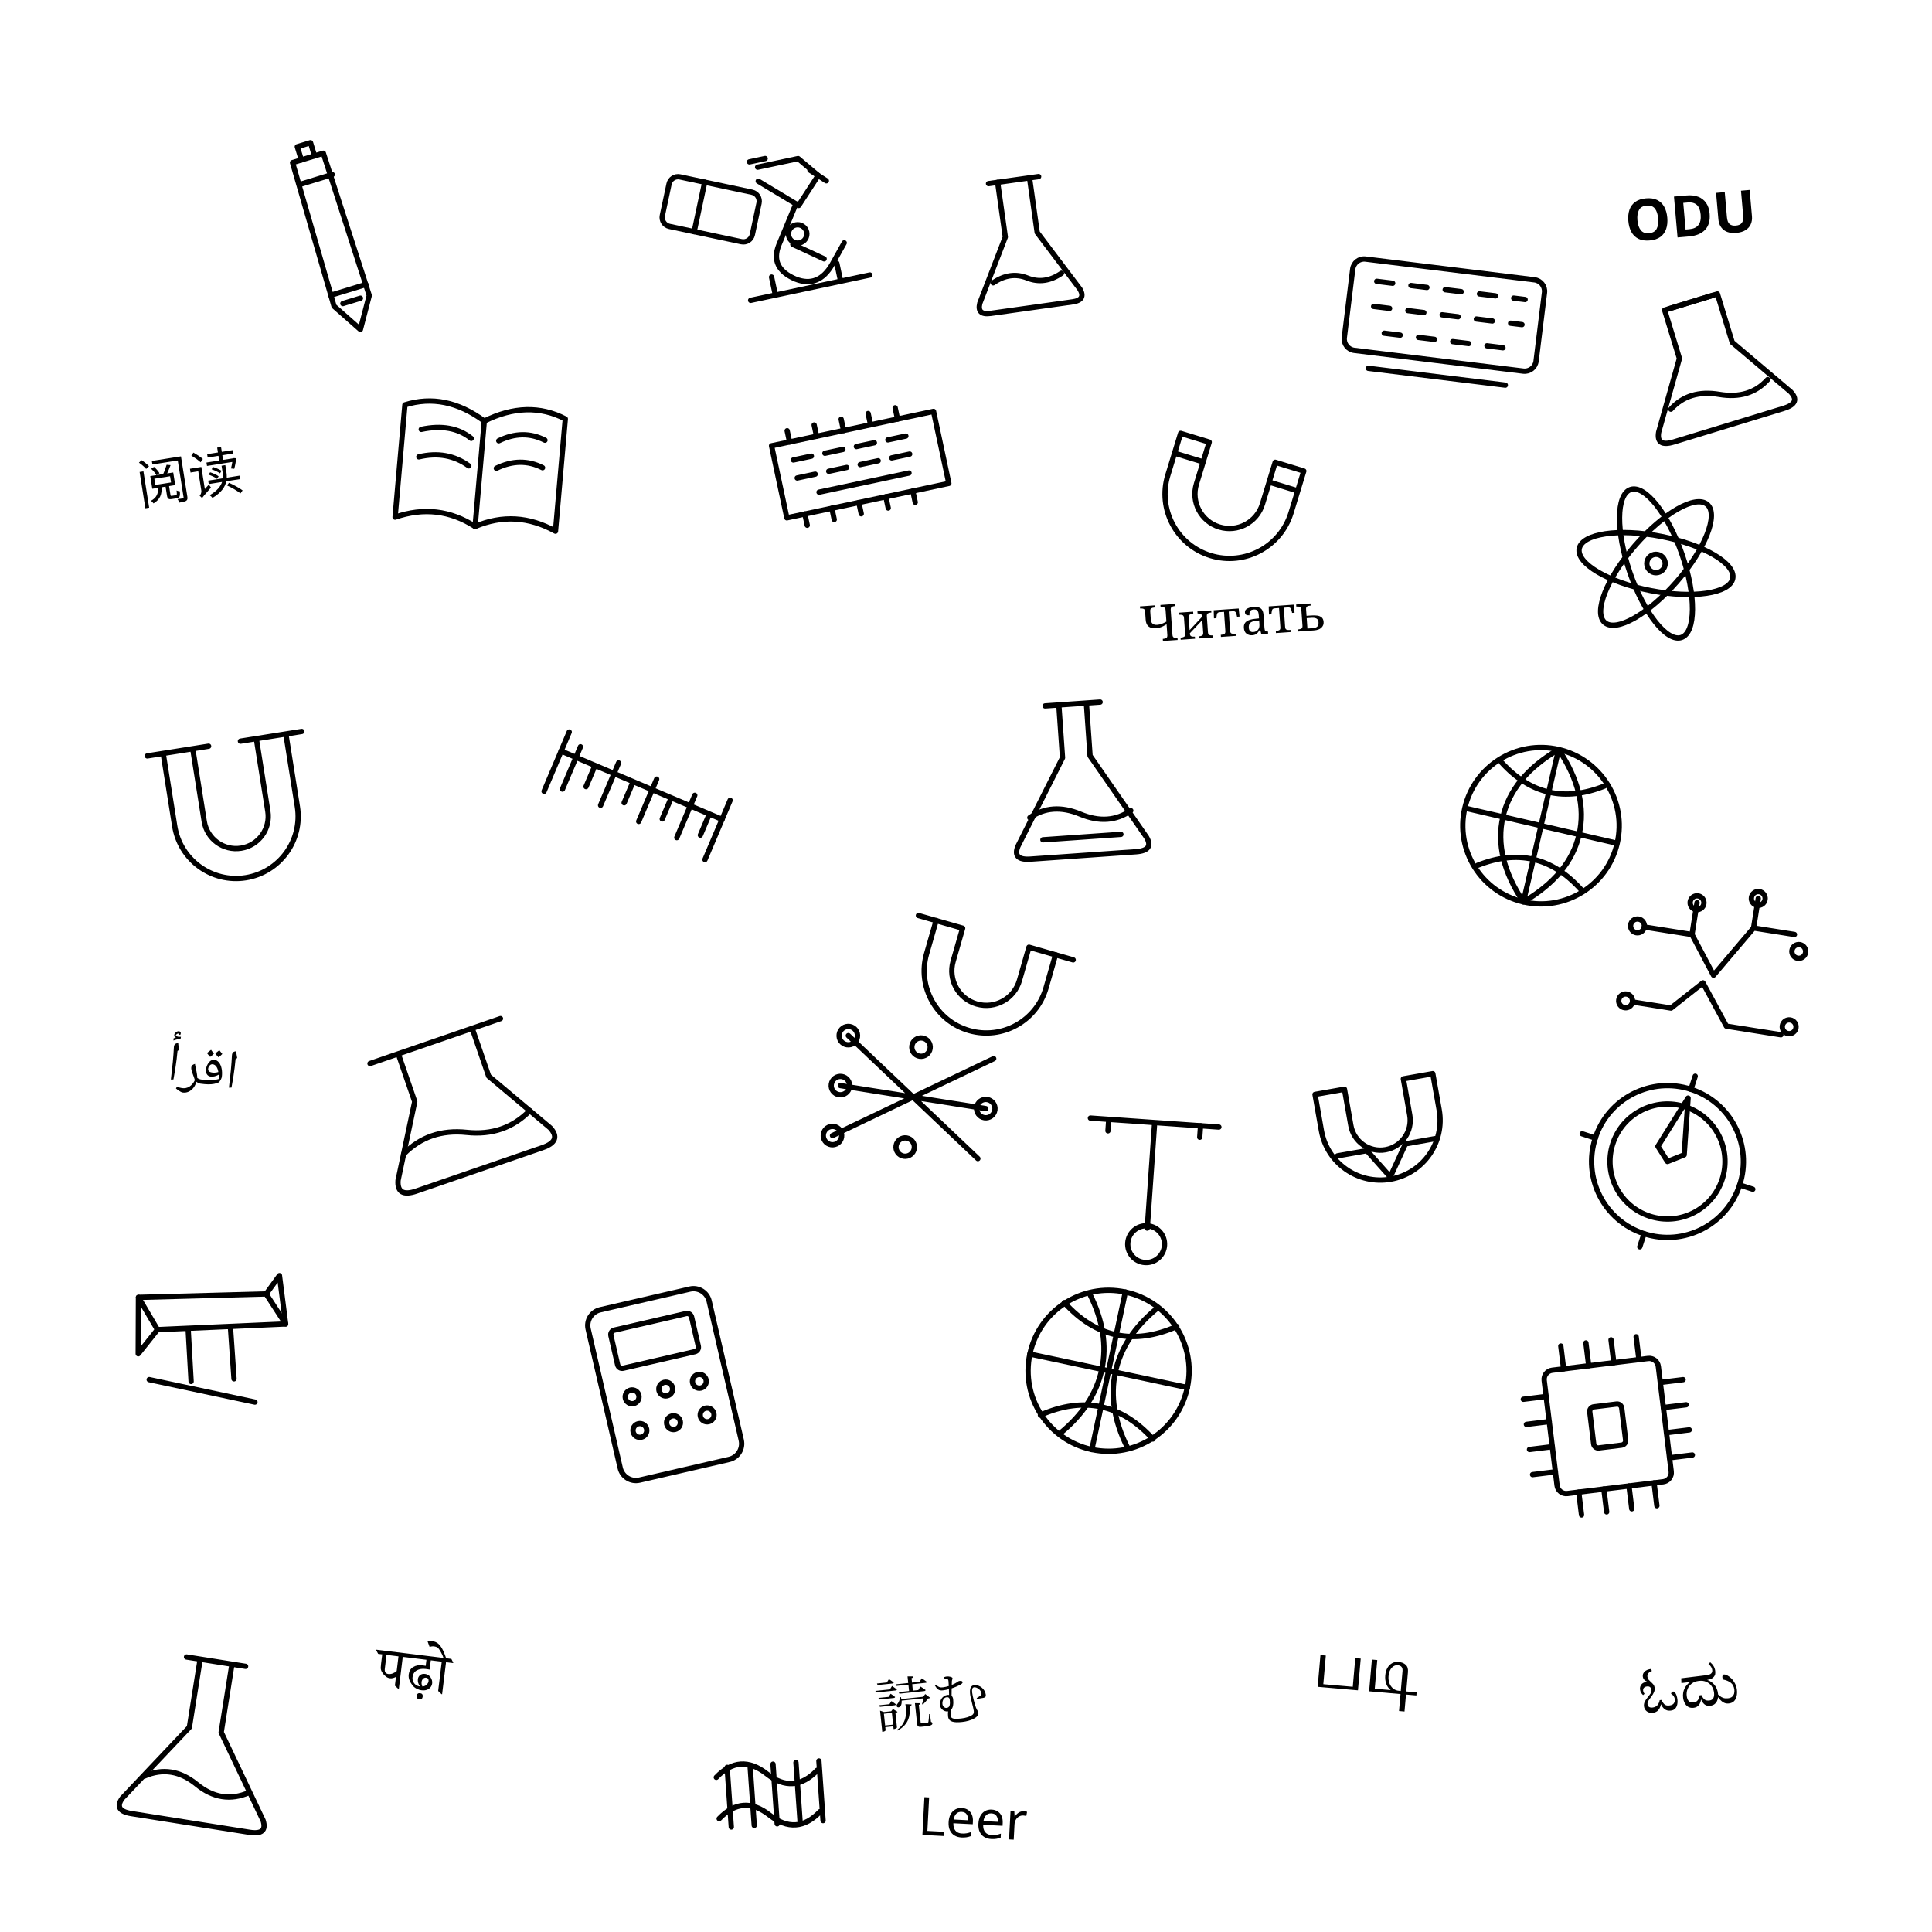
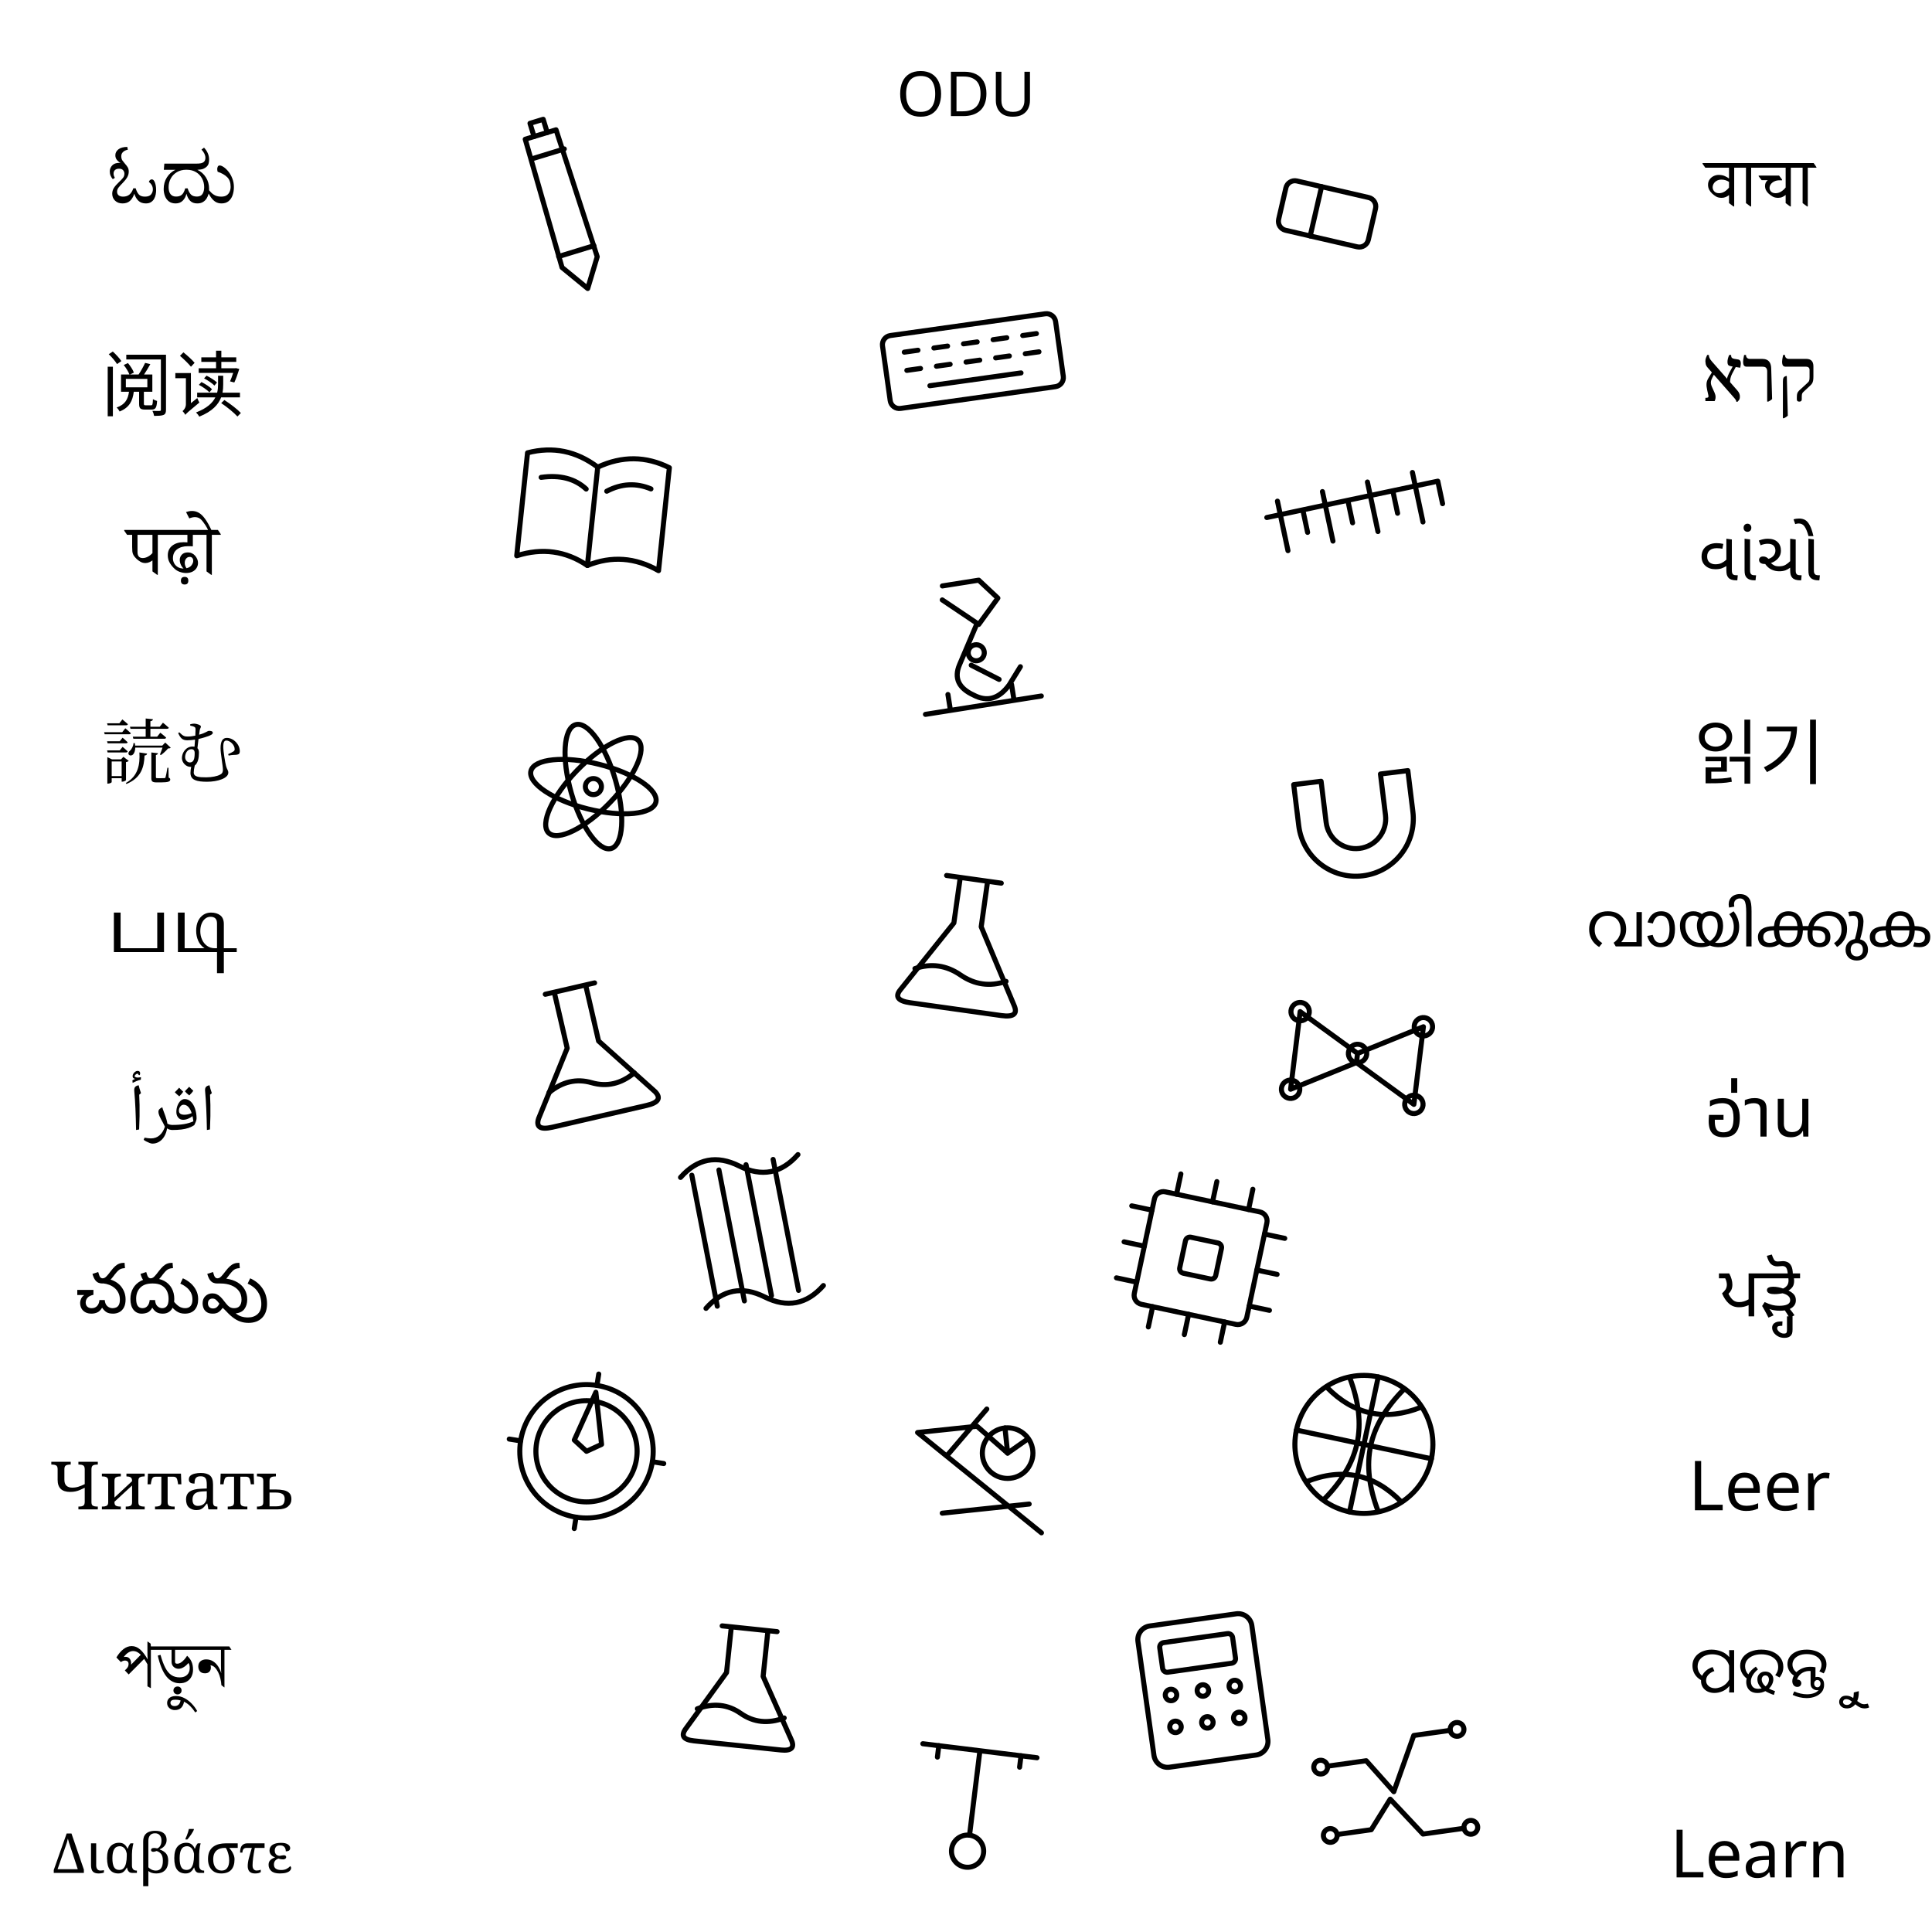
<svg xmlns="http://www.w3.org/2000/svg" width="840" height="840" viewBox="0 0 840 840">
-   <g fill="none" stroke="#000" stroke-width="2.3" stroke-linecap="round" stroke-linejoin="round">
-     <g transform="translate(145 105) rotate(-17)">
-       <path d="M-7 -38L7 -38L8 27L0 40L-8 27Z" />
-       <path d="M-7 -28H8M-8 22H8M-4 27H4" />
-       <path d="M-3 -38V-44H3V-38" />
+   <g fill="none" stroke="#000" stroke-width="2.2" stroke-linecap="round" stroke-linejoin="round">
+     <g transform="translate(245 91) rotate(-17)">
+       <path d="M-7 -34L7 -34L8 24L0 36L-8 24Z" />
+       <path d="M-7 -25H8M-8 19H8M-3 -34V-40H3V-34" />
    </g>
-     <g transform="translate(309 91) rotate(12)">
+     <g transform="translate(577 93) rotate(13)">
      <rect x="-20" y="-11" width="40" height="22" rx="4" />
      <path d="M-5 -11V11" />
    </g>
-     <g transform="translate(445 109) rotate(-8)">
-       <path d="M-7 -31V-7L-22 20Q-24 25 -18 25H18Q24 25 22 20L7 -7V-31" />
-       <path d="M-11 -31H11M-15 12Q-7 8 0 12T15 12" />
+     <g transform="translate(423 157) rotate(-8)">
+       <rect x="-38" y="-16" width="76" height="32" rx="4" />
+       <path d="M-29 -8H-23M-16 -8H-10M-3 -8H3M10 -8H16M23 -8H29M-29 0H-23M-16 0H-10M-3 0H3M10 0H16M23 0H29M-20 8H20" />
    </g>
-     <g transform="translate(628 137) rotate(7)">
-       <rect x="-42" y="-20" width="84" height="40" rx="5" />
-       <path d="M-31 -11H-24M-16 -11H-9M-1 -11H6M14 -11H21M29 -11H34M-31 0H-24M-16 0H-9M-1 0H6M14 0H21M29 0H34M-25 11H-18M-10 11H-3M5 11H12M20 11H27" />
-       <path d="M-30 27H30" />
+     <g transform="translate(258 221) rotate(6)">
+       <path d="M-31 -21Q-15 -27 0 -18Q15 -27 31 -21V24Q15 17 0 25Q-15 17 -31 24Z" />
+       <path d="M0 -18V25M-24 -11Q-12 -14 -4 -8M5 -8Q14 -14 24 -11" />
    </g>
-     <g transform="translate(735 93) rotate(-5)" fill="#000" stroke="none">
-       <text text-anchor="middle" dominant-baseline="central" font-size="25" font-weight="600" font-family="Avenir Next, Avenir, Segoe UI, sans-serif">ODU</text>
+     <g transform="translate(589 222) rotate(-12)">
+       <path d="M-38 -5H38M-32 -11V11M-22 -5V5M-12 -11V11M-2 -5V5M8 -11V11M18 -5V5M28 -11V11M38 -5V5" />
    </g>
-     <g transform="translate(209 201) rotate(5)">
-       <path d="M-35 -22Q-18 -29 0 -18Q18 -29 35 -22V27Q17 19 0 28Q-17 19 -35 27Z" />
-       <path d="M0 -18V28M-27 -12Q-14 -16 -5 -10M7 -10Q17 -16 27 -12M-27 0Q-15 -4 -5 2M7 2Q17 -4 27 0" />
+     <g transform="translate(423 281) rotate(-9)">
+       <path d="M-9 -28H7L14 -19L4 -9L-10 -22M3 -9L-7 7Q-12 15 -3 21Q5 27 13 19L19 12M-2 8L9 16M-25 26H26M-14 19V26M14 19V26" />
+       <circle cx="1" cy="3" r="3.5" />
    </g>
-     <g transform="translate(374 202) rotate(-12)">
-       <path d="M-36 -16H36V16H-36Z" />
-       <path d="M-28 -8H-20M-14 -8H-6M0 -8H8M14 -8H22M-28 0H-20M-14 0H-6M0 0H8M14 0H22M-20 8H20" />
-       <path d="M-28 -16V-21M-16 -16V-21M-4 -16V-21M8 -16V-21M20 -16V-21M-28 16V21M-16 16V21M-4 16V21M8 16V21M20 16V21" />
+     <g transform="translate(258 342) rotate(14)">
+       <ellipse rx="28" ry="10" />
+       <ellipse rx="28" ry="10" transform="rotate(60)" />
+       <ellipse rx="28" ry="10" transform="rotate(120)" />
+       <circle r="3.5" />
    </g>
-     <g transform="translate(345 98) rotate(-12)">
-       <path d="M-10 -28H8L15 -19L4 -8L-11 -22M3 -9L-8 7Q-14 16 -4 23Q5 29 13 20L20 12M-2 8L10 17M-25 28H28M-14 20V28M15 20V28" />
-       <path d="M-13 -31H-6M12 -22L18 -16" />
-       <circle cx="1" cy="4" r="4" />
+     <g transform="translate(589 352) rotate(-7)">
+       <path d="M-25 -14V4A25 25 0 0 0 25 4V-14M-13 -14V4A13 13 0 0 0 13 4V-14M-25 -14H-13M13 -14H25" />
    </g>
-     <g transform="translate(536 210) rotate(17)">
-       <path d="M-28 -14V5A28 28 0 0 0 28 5V-14M-15 -14V5A15 15 0 0 0 15 5V-14M-28 -14H-15M15 -14H28M-28 -5H-15M15 -5H28" />
+     <g transform="translate(419 414) rotate(8)">
+       <path d="M-6 -32V-12L-25 20Q-28 25 -20 25H20Q28 25 25 20L6 -12V-32M-12 -32H12" />
+       <path d="M-20 10Q-10 5 0 10T20 10" />
    </g>
-     <g transform="translate(720 245) rotate(11)">
-       <ellipse rx="34" ry="12" />
-       <ellipse rx="34" ry="12" transform="rotate(60)" />
-       <ellipse rx="34" ry="12" transform="rotate(120)" />
-       <circle r="4" />
+     <g transform="translate(255 461) rotate(-13)">
+       <path d="M-11 -32H11M-7 -32V-7L-26 20Q-29 25 -21 25H21Q29 25 26 20L7 -7V-32" />
+       <path d="M-19 10Q-9 5 0 10T19 10" />
    </g>
-     <g transform="translate(102 351) rotate(-9)">
-       <path d="M-27 -28V4A27 27 0 0 0 27 4V-28M-14 -28V4A14 14 0 0 0 14 4V-28M-34 -28H-7M7 -28H34" />
+     <g transform="translate(590 460) rotate(7)">
+       <path d="M-27 -17L0 -2L27 -17M-27 -17V17L0 2M0 -2V2L27 17V-17M-27 17L0 2" />
+       <circle cx="-27" cy="-17" r="4" />
+       <circle cx="-27" cy="17" r="4" />
+       <circle cx="0" cy="-2" r="4" />
+       <circle cx="27" cy="-17" r="4" />
+       <circle cx="27" cy="17" r="4" />
    </g>
-     <g transform="translate(277 346) rotate(23)">
-       <path d="M-38 -5H38M-31 -10V10M-22 -5V5M-13 -10V10M-4 -5V5M5 -10V10M14 -5V5M23 -10V10M32 -5V5" />
-       <path d="M-38 -14V14M38 -14V14" />
+     <g transform="translate(324 536) rotate(-11)">
+       <path d="M-23 -29Q-10 -39 3 -29T29 -29M-23 29Q-10 19 3 29T29 29M-18 -29V29M-6 -29V29M6 -29V29M18 -29V29" />
    </g>
-     <g transform="translate(469 344) rotate(-4)">
-       <path d="M-6 -38V-15L-28 22Q-31 28 -23 28H23Q31 28 28 22L6 -15V-38M-12 -38H12" />
-       <path d="M-22 10Q-12 4 0 10T22 10M-17 20H17" />
+     <g transform="translate(522 547) rotate(12)">
+       <rect x="-25" y="-25" width="50" height="50" rx="4" />
+       <rect x="-8" y="-8" width="16" height="16" rx="2" />
+       <path d="M-16 -25V-34M0 -25V-34M16 -25V-34M-16 25V34M0 25V34M16 25V34M-25 -16H-34M-25 0H-34M-25 16H-34M25 -16H34M25 0H34M25 16H34" />
    </g>
-     <g transform="translate(670 359) rotate(13)">
-       <circle r="34" />
-       <path d="M0 -33V33M-33 0H33M-23 -23Q0 -7 23 -23M-23 23Q0 7 23 23" />
-       <path d="M0 -34Q-17 -18 -17 0T0 34M0 -34Q17 -18 17 0T0 34" />
+     <g transform="translate(255 631) rotate(9)">
+       <circle r="29" />
+       <circle r="22" />
+       <path d="M0 -26L6 -4L0 0L-6 -4Z M0 -34V-29M34 0H29M0 34V29M-34 0H-29" />
    </g>
-     <g transform="translate(199 481) rotate(-19)">
-       <path d="M-30 -30H30M-17 -30V-8L-35 22Q-38 29 -29 29H29Q38 29 35 22L17 -8V-30M-21 -30H21" />
-       <path d="M-29 12Q-15 5 0 12T29 12" />
+     <g transform="translate(427 641) rotate(-6)">
+       <path d="M-26 -21H0L12 -8M-26 -21L-9 -4M-9 -4L7 12M7 12L23 28M-14 -10L5 -28M-19 15H19" />
+       <circle cx="12" cy="-8" r="11" />
+       <path d="M12 -19V-8L21 -13" />
    </g>
-     <g transform="translate(397 477) rotate(9)">
-       <path d="M-32 -22L32 22M-32 0L32 0M-32 22L32 -22M-32 -22L0 0L32 22M-32 22L0 0L32 -22" />
-       <circle cx="-32" cy="-22" r="4" />
-       <circle cx="-32" r="4" />
-       <circle cx="-32" cy="22" r="4" />
-       <circle cx="0" cy="-22" r="4" />
-       <circle cx="0" cy="22" r="4" />
-       <circle cx="32" r="4" />
+     <g transform="translate(593 628) rotate(12)">
+       <circle r="30" />
+       <path d="M-30 0H30M0 -30V30M-21 -21Q0 -7 21 -21M-21 21Q0 7 21 21M-12 -27Q-3 -13 -3 0T-12 27M12 -27Q3 -13 3 0T12 27" />
    </g>
-     <g transform="translate(601 492) rotate(-10)">
-       <path d="M-26 -21V-5A26 26 0 0 0 26 -5V-21M-13 -21V-5A13 13 0 0 0 13 -5V-21M-26 -21H-13M13 -21H26" />
-       <path d="M-21 7H-8L0 20L9 7H22" />
+     <g transform="translate(323 736) rotate(6)">
+       <path d="M-8 -28V-8L-23 18Q-26 23 -19 23H19Q26 23 23 18L8 -8V-28M-12 -28H12" />
+       <path d="M-19 9Q-9 4 0 9T19 9" />
    </g>
-     <g transform="translate(500 517) rotate(4)">
-       <path d="M-28 -29H28M0 -29V17" />
-       <circle cx="0" cy="24" r="8" />
-       <path d="M-20 -29V-24M20 -29V-24" />
+     <g transform="translate(523 735) rotate(-8)">
+       <rect x="-25" y="-31" width="50" height="62" rx="6" />
+       <rect x="-16" y="-23" width="32" height="13" rx="2" />
+       <circle cx="-14" cy="0" r="2.5" />
+       <circle cy="0" r="2.5" />
+       <circle cx="14" cy="0" r="2.5" />
+       <circle cx="-14" cy="14" r="2.5" />
+       <circle cy="14" r="2.5" />
+       <circle cx="14" cy="14" r="2.5" />
    </g>
-     <g transform="translate(725 505) rotate(18)">
-       <circle r="33" />
-       <circle r="25" />
-       <path d="M0 -29L6 -5L0 0L-6 -5Z" />
-       <path d="M0 -39V-33M39 0H33M0 39V33M-39 0H-33" />
+     <g transform="translate(423 786) rotate(7)">
+       <path d="M-25 -25H25M0 -25V12" />
+       <circle cy="19" r="7" />
+       <path d="M-18 -25V-20M18 -25V-20" />
    </g>
-     <g transform="translate(92 578) rotate(12)">
-       <path d="M-34 -7L20 -20L31 -9L-23 5Z" />
-       <path d="M-23 5L-29 17L-34 -7M20 -20L24 -29L31 -9M-10 2L-4 24M8 -2L14 19M-22 27H25" />
-     </g>
-     <g transform="translate(289 602) rotate(-13)">
-       <rect x="-27" y="-38" width="54" height="76" rx="7" />
-       <rect x="-18" y="-28" width="36" height="17" rx="2" />
-       <circle cx="-15" cy="2" r="3" />
-       <circle cy="2" r="3" />
-       <circle cx="15" cy="2" r="3" />
-       <circle cx="-15" cy="17" r="3" />
-       <circle cy="17" r="3" />
-       <circle cx="15" cy="17" r="3" />
-     </g>
-     <g transform="translate(482 596) rotate(12)">
-       <circle r="35" />
-       <path d="M-35 0H35M0 -35V35M-25 -25Q0 -7 25 -25M-25 25Q0 7 25 25" />
-       <path d="M-15 -31Q-3 -16 -3 0T-15 31M15 -31Q3 -16 3 0T15 31" />
-     </g>
-     <g transform="translate(699 620) rotate(-7)">
-       <rect x="-25" y="-27" width="50" height="54" rx="4" />
-       <rect x="-7" y="-9" width="14" height="18" rx="2" />
-       <path d="M-16 -27V-37M-5 -27V-37M6 -27V-37M17 -27V-37M-16 27V37M-5 27V37M6 27V37M17 27V37M-25 -16H-35M-25 -5H-35M-25 6H-35M-25 17H-35M25 -16H35M25 -5H35M25 6H35M25 17H35" />
-     </g>
-     <g transform="translate(179 731) rotate(7)" fill="#000" stroke="none">
-       <text text-anchor="middle" dominant-baseline="central" font-size="25" font-weight="500" font-family="Noto Serif Devanagari, Nirmala UI, serif">पढ़ो</text>
-     </g>
-     <g transform="translate(405 738) rotate(-6)" fill="#000" stroke="none">
-       <text text-anchor="middle" dominant-baseline="central" font-size="25" font-weight="500" font-family="Noto Serif JP, Yu Mincho, serif" xml:lang="ja">読む</text>
-     </g>
-     <g transform="translate(594 728) rotate(5)" fill="#000" stroke="none">
-       <text text-anchor="middle" dominant-baseline="central" font-size="25" font-weight="500" font-family="Noto Serif Tamil, Latha, sans-serif" xml:lang="ta">படி</text>
-     </g>
-     <g transform="translate(735 740) rotate(-7)" fill="#000" stroke="none">
-       <text text-anchor="middle" dominant-baseline="central" font-size="24" font-weight="500" font-family="Noto Serif Kannada, Nirmala UI, sans-serif" xml:lang="kn">ಓದು</text>
-     </g>
-     <g transform="translate(82 206) rotate(-9)" fill="#000" stroke="none">
-       <text text-anchor="middle" dominant-baseline="central" font-size="23" font-weight="500" font-family="Noto Serif SC, Songti SC, serif" xml:lang="zh">阅读</text>
-     </g>
-     <g transform="translate(88 466) rotate(8)" fill="#000" stroke="none">
-       <text text-anchor="middle" dominant-baseline="central" font-size="24" font-weight="500" font-family="Noto Naskh Arabic, Geeza Pro, serif" direction="rtl" unicode-bidi="plaintext" xml:lang="ar">اقرأ</text>
-     </g>
-     <g transform="translate(423 790) rotate(3)" fill="#000" stroke="none">
-       <text text-anchor="middle" dominant-baseline="central" font-size="23" font-weight="500" font-family="Avenir Next, Avenir, Segoe UI, sans-serif">Leer</text>
-     </g>
-     <g transform="translate(536 268) rotate(-4)" fill="#000" stroke="none">
-       <text text-anchor="middle" dominant-baseline="central" font-size="22" font-weight="500" font-family="serif">Читать</text>
-     </g>
-     <g transform="translate(744 160) rotate(-17)">
-       <path d="M-12 -30H12V-8L30 20Q33 26 25 26H-25Q-33 26 -30 20L-12 -8Z" />
-       <path d="M-10 -30H10M-22 12Q-12 6 0 12T22 12" />
-     </g>
-     <g transform="translate(428 425) rotate(16)">
-       <path d="M-27 -18V-3A27 27 0 0 0 27 -3V-18M-15 -18V-3A15 15 0 0 0 15 -3V-18M-27 -18H-15M15 -18H27" />
-       <path d="M-35 -18H-27M27 -18H35" />
-     </g>
-     <g transform="translate(337 780) rotate(-4)">
-       <path d="M-25 -9Q-14 -19 -3 -9T19 -9M-25 9Q-14 -1 -3 9T19 9" />
-       <path d="M-20 -13L-20 13M-10 -13L-10 13M0 -13V13M10 -13V13M20 -13V13" />
-     </g>
-     <g transform="translate(88 760) rotate(9)">
-       <path d="M-13 -38H13M-7 -38V-8L-31 27Q-34 33 -26 33H26Q34 33 31 27L7 -8V-38M-12 -38H12" />
-       <path d="M-23 16Q-12 9 0 16T23 16" />
-     </g>
-     <g transform="translate(745 424) rotate(9)">
-       <path d="M-33 -16H-12L0 0L14 -23H32M-33 17H-16L-4 4L9 21H33M-12 -16V-30M14 -23V-36" />
-       <circle cx="-36" cy="-16" r="3" />
-       <circle cx="-36" cy="17" r="3" />
-       <circle cx="35" cy="-16" r="3" />
-       <circle cx="36" cy="17" r="3" />
-       <circle cx="-12" cy="-30" r="3" />
-       <circle cx="14" cy="-36" r="3" />
+     <g transform="translate(606 779) rotate(-8)">
+       <path d="M-27 -15H-10L0 0L12 -23H28M-27 15H-12L-2 3L10 20H28" />
+       <circle cx="-30" cy="-15" r="3" />
+       <circle cx="-30" cy="15" r="3" />
+       <circle cx="31" cy="-23" r="3" />
+       <circle cx="31" cy="20" r="3" />
    </g>
  </g>
+   <g fill="#000" stroke="none" font-weight="500" text-anchor="middle" dominant-baseline="central">
+     <text x="75" y="85" font-size="31" font-family="Noto Serif Kannada, Noto Sans Kannada, Tunga, Nirmala UI, sans-serif" xml:lang="kn">ಓದು</text>
+     <text x="765" y="85" font-size="30" font-family="Noto Serif Devanagari, Noto Sans Devanagari, Nirmala UI, sans-serif" xml:lang="mr">वाचा</text>
+     <text x="75" y="165" font-size="31" font-family="Noto Serif SC, Noto Sans SC, Songti SC, serif" xml:lang="zh-Hans">阅读</text>
+     <text x="765" y="165" font-size="31" font-family="Noto Serif Hebrew, Noto Sans Hebrew, Arial, sans-serif" direction="rtl" unicode-bidi="plaintext" xml:lang="he">קרא</text>
+     <text x="75" y="245" font-size="31" font-family="Noto Serif Devanagari, Noto Sans Devanagari, Nirmala UI, sans-serif" xml:lang="hi">पढ़ो</text>
+     <text x="765" y="245" font-size="30" font-family="Noto Sans Gujarati, Gujarati Sangam MN, Shruti, Nirmala UI, sans-serif" xml:lang="gu">વાંચો</text>
+     <text x="75" y="325" font-size="31" font-family="Noto Serif JP, Yu Mincho, serif" xml:lang="ja">読む</text>
+     <text x="765" y="325" font-size="31" font-family="Noto Sans Korean, Noto Serif KR, Malgun Gothic, sans-serif" xml:lang="ko">읽기</text>
+     <text x="75" y="405" font-size="31" font-family="Noto Serif Tamil, Noto Sans Tamil, Latha, sans-serif" xml:lang="ta">படி</text>
+     <text x="765" y="405" font-size="27" font-family="Noto Sans Malayalam, Noto Serif Malayalam, Malayalam Sangam MN, Kartika, sans-serif" xml:lang="ml">വായിക്കുക</text>
+     <text x="75" y="485" font-size="29" font-family="Noto Naskh Arabic, Noto Sans Arabic, Geeza Pro, serif" direction="rtl" unicode-bidi="plaintext" xml:lang="ar">اقرأ</text>
+     <text x="765" y="485" font-size="30" font-family="Noto Sans Thai, Thonburi, Leelawadee UI, sans-serif" xml:lang="th">อ่าน</text>
+     <text x="75" y="565" font-size="30" font-family="Noto Sans Telugu, Telugu Sangam MN, Gautami, Nirmala UI, sans-serif" xml:lang="te">చదువు</text>
+     <text x="765" y="565" font-size="30" font-family="Noto Sans Gurmukhi, Noto Serif Gurmukhi, Gurmukhi MN, Raavi, sans-serif" xml:lang="pa">ਪੜ੍ਹੋ</text>
+     <text x="75" y="645" font-size="29" font-family="Noto Serif, Georgia, serif" xml:lang="ru">Читать</text>
+     <text x="765" y="645" font-size="30" font-family="Avenir Next, Avenir, Segoe UI, sans-serif" xml:lang="es">Leer</text>
+     <text x="75" y="725" font-size="28" font-family="Noto Serif Bengali, Noto Sans Bengali, Bangla Sangam MN, Vrinda, sans-serif" xml:lang="bn">পড়ুন</text>
+     <text x="765" y="725" font-size="28" font-family="Noto Sans Oriya, Oriya Sangam MN, Nirmala UI, sans-serif" xml:lang="or">ପଢନ୍ତୁ</text>
+     <text x="75" y="805" font-size="24" font-family="Noto Serif Greek, Noto Serif, Georgia, serif" xml:lang="el">Διαβάστε</text>
+     <text x="765" y="805" font-size="29" font-family="Avenir Next, Avenir, Segoe UI, sans-serif" xml:lang="en">Learn</text>
+     <text x="420" y="40" font-size="27" font-family="Avenir Next, Avenir, Segoe UI, sans-serif">ODU</text>
+   </g>
</svg>
